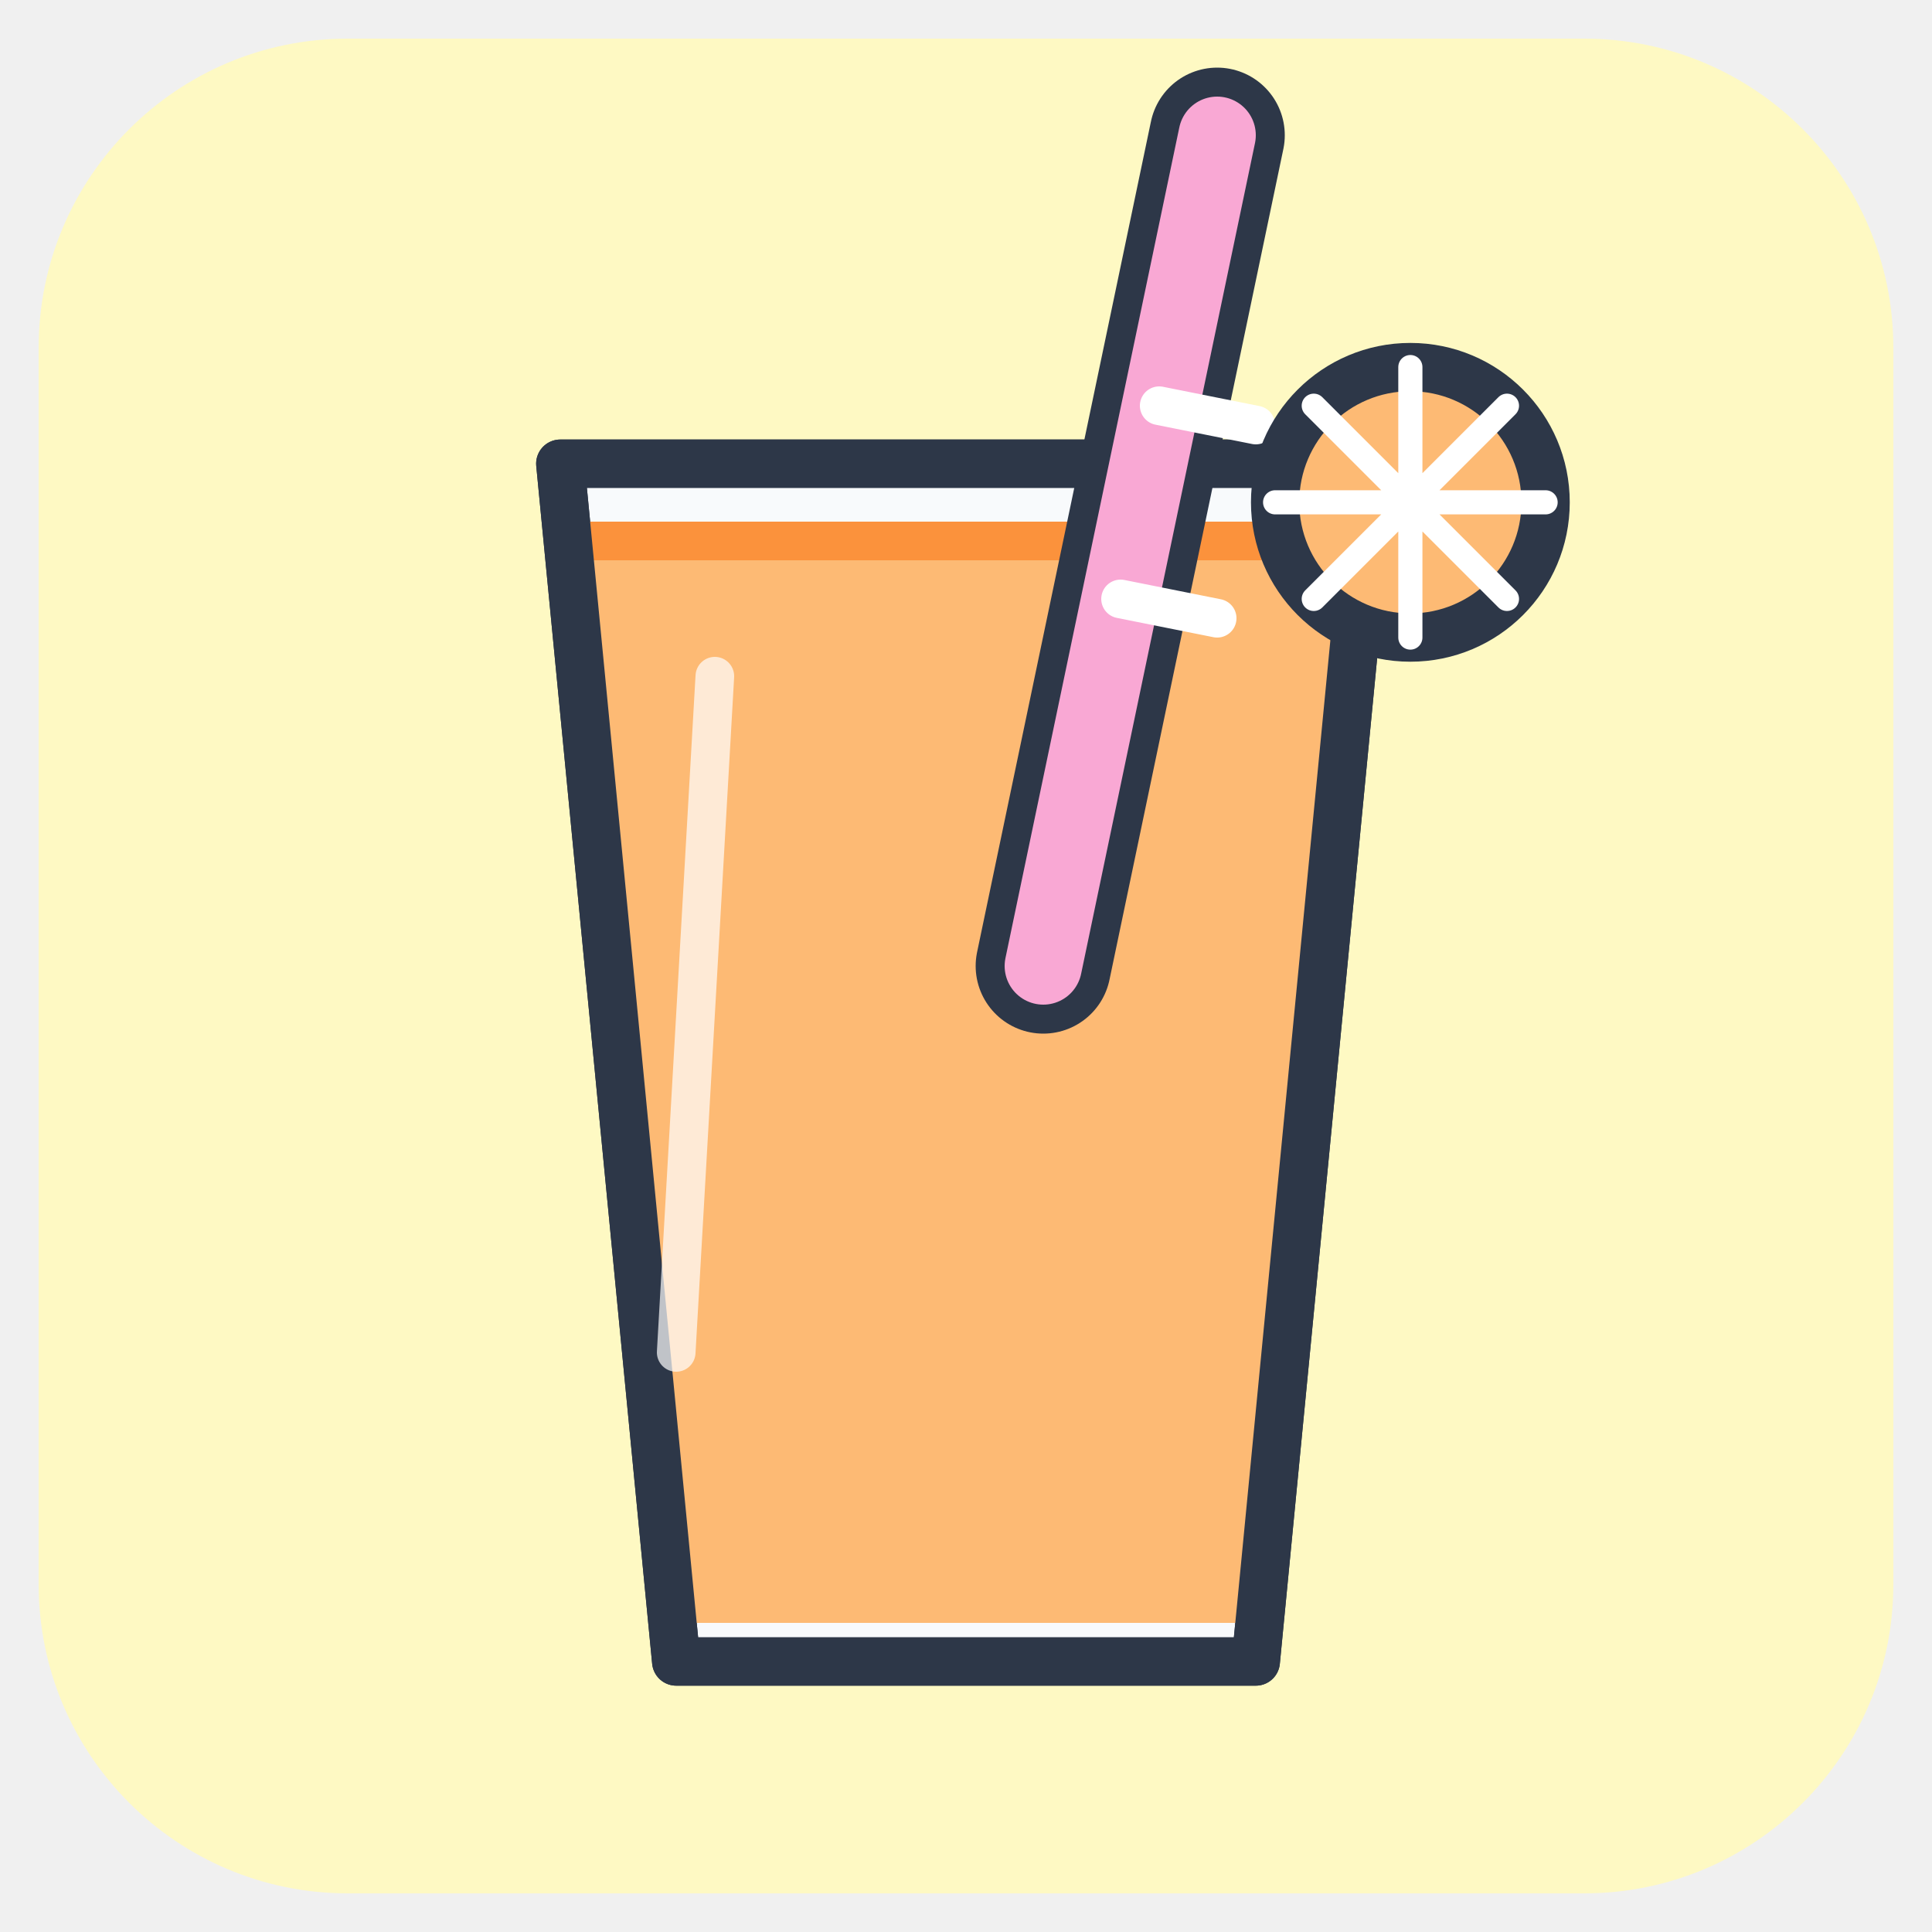
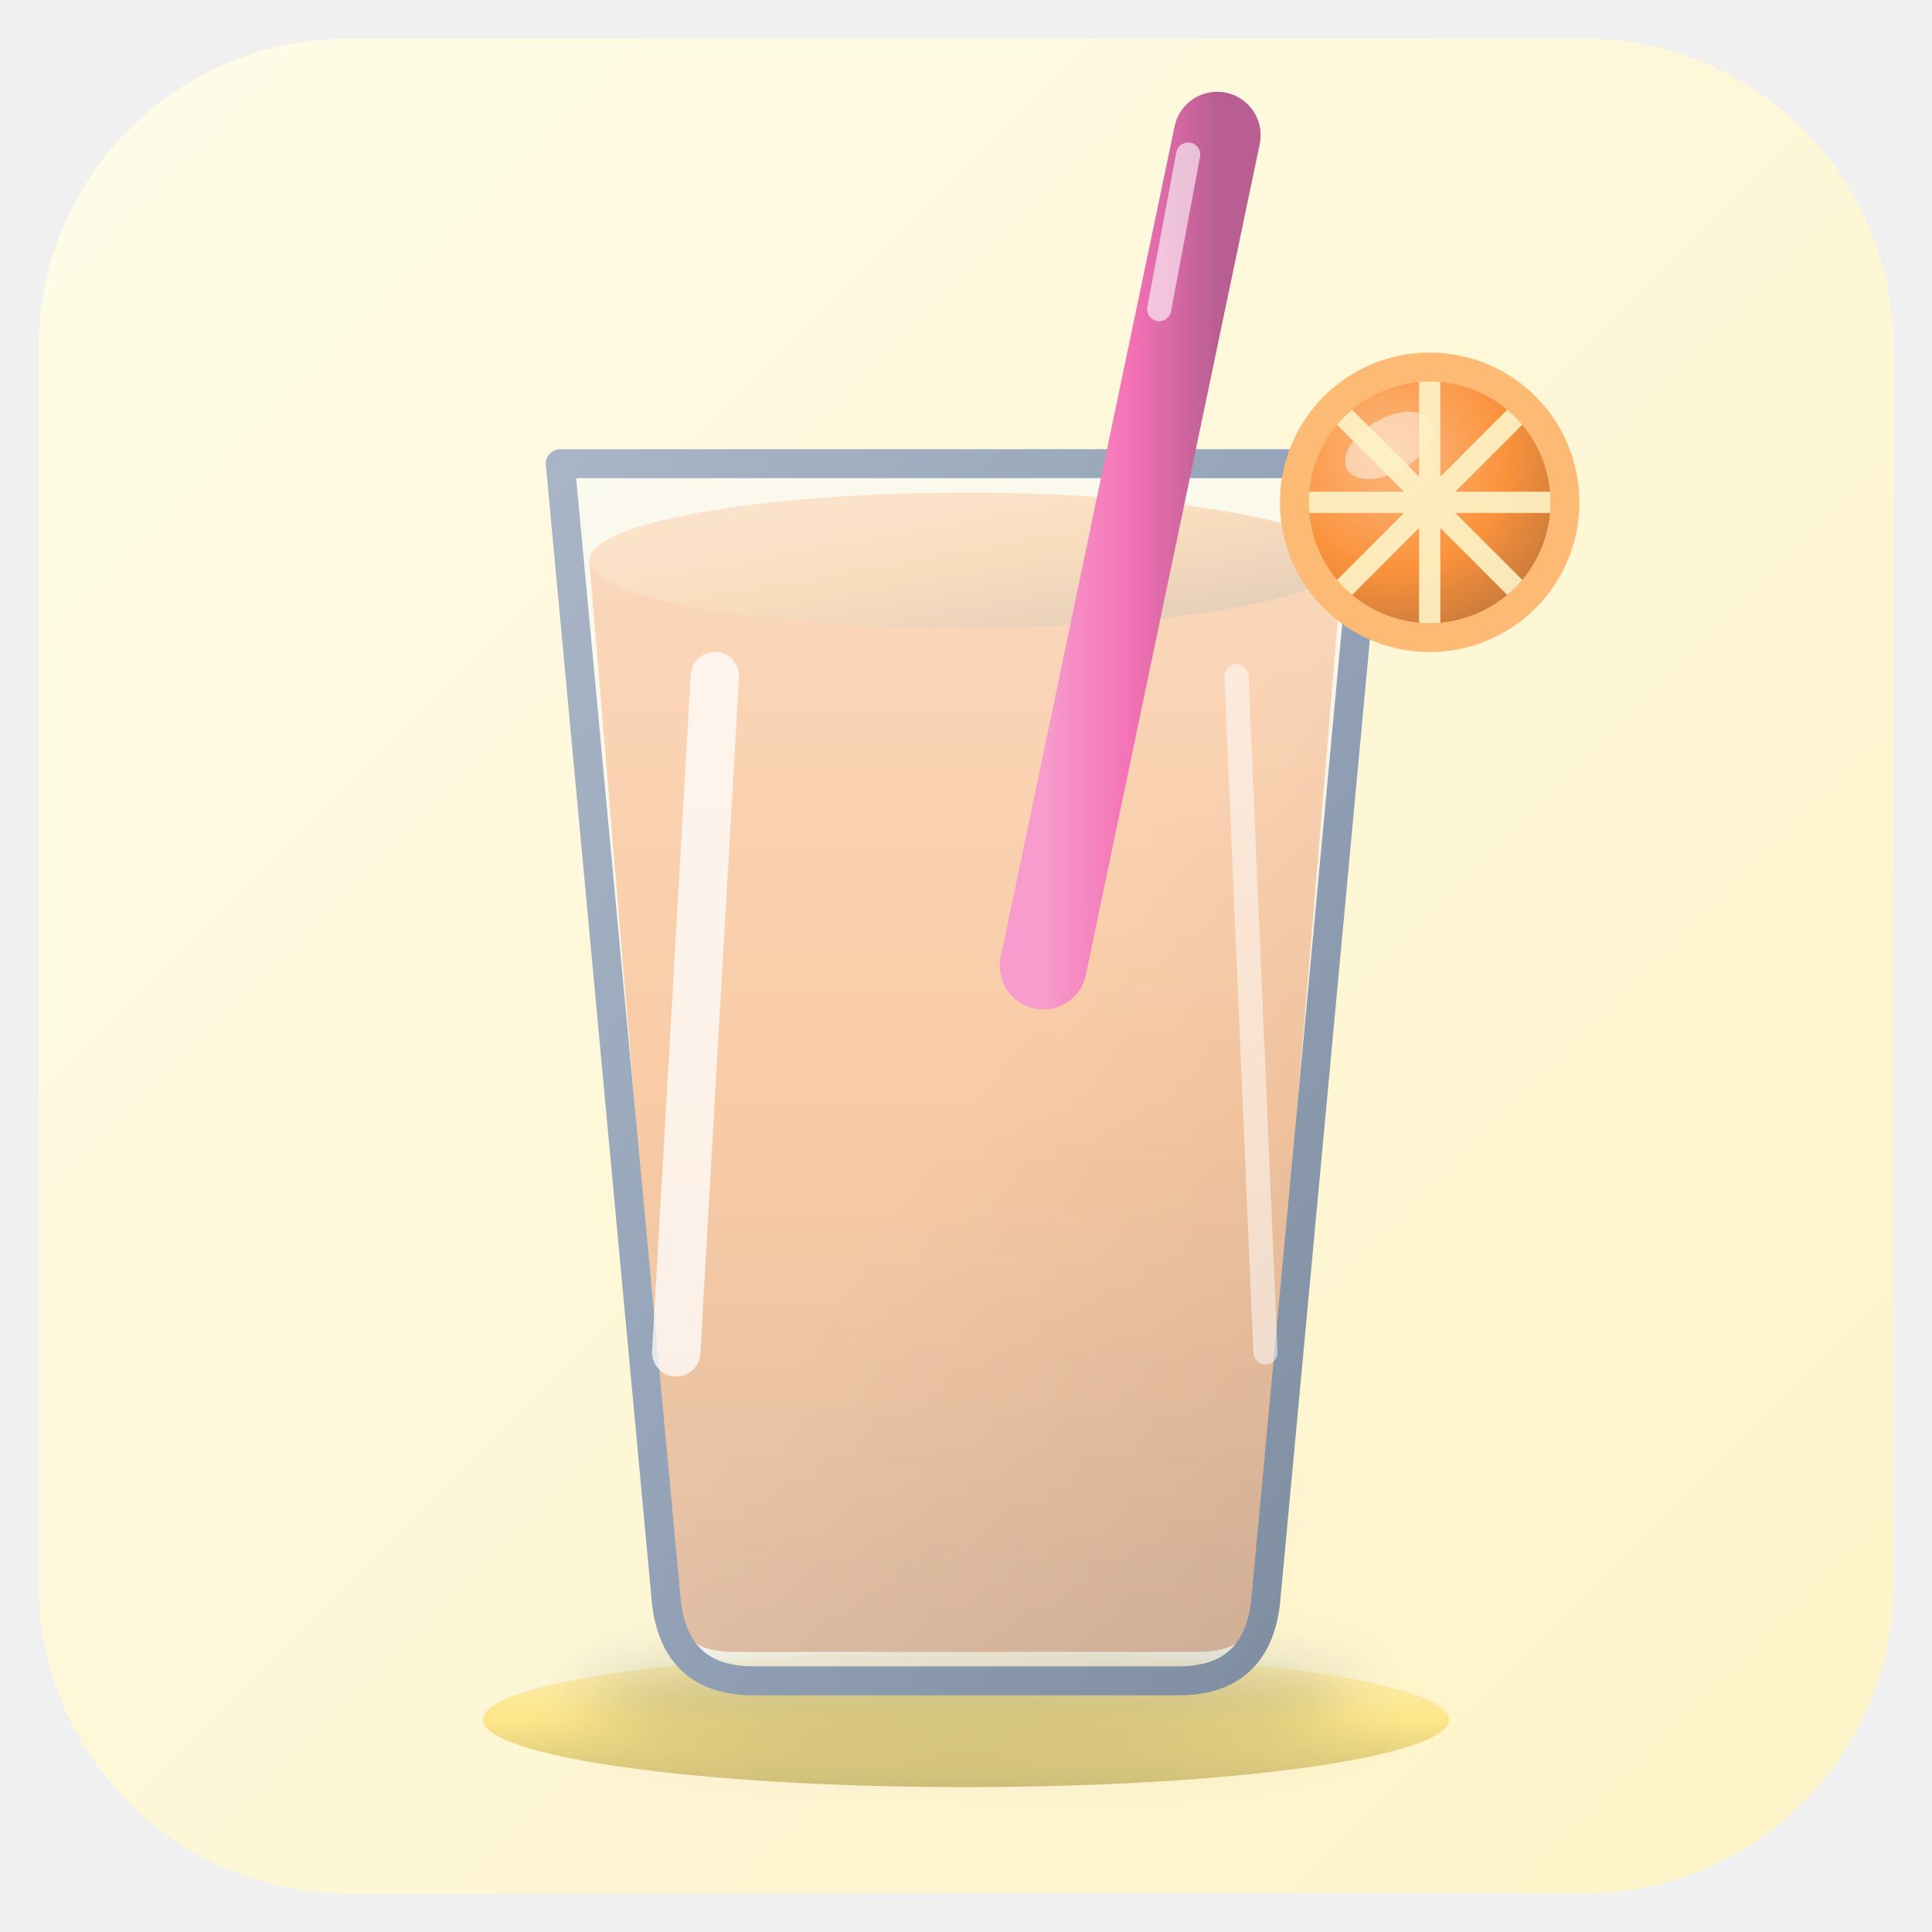
<svg xmlns="http://www.w3.org/2000/svg" viewBox="0 0 200 200" role="img" aria-label="מלא">
-   <rect x="4" y="4" width="192" height="192" rx="32" fill="#FEF9C3" />
-   <g stroke="#2D3748" stroke-width="5" stroke-linejoin="round" stroke-linecap="round">
-     <path d="M58 48 L142 48 L130 172 L70 172 Z" fill="#F8FAFC" />
-     <path d="M60 56 L140 56 L130 168 L70 168 Z" fill="#FDBA74" stroke="none" />
-     <path d="M60 56 L140 56" stroke="#FB923C" stroke-width="4" />
-     <path d="M58 48 L142 48 L130 172 L70 172 Z" fill="none" />
-     <path d="M126 14 L108 100" stroke-width="14" />
-     <path d="M126 14 L108 100" stroke="#F9A8D4" stroke-width="8" />
-     <path d="M120 42 L130 44 M116 62 L126 64" stroke="#fff" stroke-width="4" />
-     <circle cx="146" cy="52" r="14" fill="#FDBA74" />
-     <path d="M146 38 V66 M132 52 H160 M136 42 L156 62 M156 42 L136 62" stroke="#fff" stroke-width="2.5" />
-     <path d="M74 70 L70 140" stroke="#fff" stroke-width="4" opacity="0.7" />
-   </g>
+   <defs>
+     <linearGradient id="full-empty-word-g0" x1="0" y1="0" x2="1" y2="1">
+       <stop offset="0" stop-color="#FEFCE8" />
+       <stop offset="1" stop-color="#FEF3C7" />
+     </linearGradient>
+     <linearGradient id="full-empty-word-g1" x1="0" y1="0" x2="0" y2="1">
+       <stop offset="0" stop-color="#fef0b9" />
+       <stop offset=".5" stop-color="#FDE68A" />
+       <stop offset="1" stop-color="#d1c079" />
+     </linearGradient>
+     <linearGradient id="full-empty-word-g2" x1="0" y1="0" x2="0" y2="1">
+       <stop offset="0" stop-color="#fcad6d" />
+       <stop offset=".5" stop-color="#FB923C" />
+       <stop offset="1" stop-color="#c4783b" />
+     </linearGradient>
+     <linearGradient id="full-empty-word-g3" x1="0" y1="0" x2="1" y2="1">
+       <stop offset="0" stop-color="#fecf9e" />
+       <stop offset=".5" stop-color="#FDBA74" />
+       <stop offset="1" stop-color="#bf9163" />
+     </linearGradient>
+     <linearGradient id="full-empty-word-g4" x1="0" y1="0" x2="1" y2="1">
+       <stop offset="0" stop-color="#f8fafc" />
+       <stop offset=".5" stop-color="#F8FAFC" />
+       <stop offset="1" stop-color="#d1d4d9" />
+     </linearGradient>
+     <linearGradient id="full-empty-word-g5" x1="0" y1="0" x2="1" y2="1">
+       <stop offset="0" stop-color="#a9b5c6" />
+       <stop offset=".5" stop-color="#94A3B8" />
+       <stop offset="1" stop-color="#7d8b9e" />
+     </linearGradient>
+     <linearGradient id="full-empty-word-g6" x1="0" y1="0" x2="1" y2="0">
+       <stop offset="0" stop-color="#f79ccc" />
+       <stop offset=".5" stop-color="#F472B6" />
+       <stop offset="1" stop-color="#b85e92" />
+     </linearGradient>
+     <radialGradient id="full-empty-word-g7" cx="0.36" cy="0.32" r="0.78">
+       <stop offset="0" stop-color="#fcb880" />
+       <stop offset=".55" stop-color="#FB923C" />
+       <stop offset="1" stop-color="#b9733b" />
+     </radialGradient>
+     <filter id="full-empty-word-blur" x="-30%" y="-60%" width="160%" height="220%">
+       <feGaussianBlur stdDeviation="3" />
+     </filter>
+   </defs>
+   <rect x="4" y="4" width="192" height="192" rx="32" fill="url(#full-empty-word-g0)" />
+   <ellipse cx="100" cy="178" rx="50" ry="7" fill="url(#full-empty-word-g1)" />
+   <ellipse cx="100" cy="176" rx="40" ry="5" fill="#1E293B" opacity="0.2" filter="url(#full-empty-word-blur)" />
+   <path d="M61 58 L139 58 L130 166 Q130 171 124 171 L76 171 Q70 171 70 166 Z" fill="url(#full-empty-word-g2)" />
+   <ellipse cx="100" cy="58" rx="39" ry="7" fill="url(#full-empty-word-g3)" />
+   <path d="M58 48 L142 48 L131 166 Q130 174 122 174 L78 174 Q70 174 69 166 Z" fill="url(#full-empty-word-g4)" opacity=".55" />
+   <path d="M58 48 L142 48 L131 166 Q130 174 122 174 L78 174 Q70 174 69 166 Z" fill="none" stroke="url(#full-empty-word-g5)" stroke-width="3" stroke-linejoin="round" />
+   <path d="M74 70 L70 140" stroke="#fff" stroke-width="5" opacity=".75" stroke-linecap="round" />
+   <path d="M128 70 L131 140" stroke="#fff" stroke-width="2.5" opacity=".5" stroke-linecap="round" />
+   <path d="M126 14 L108 100" stroke="url(#full-empty-word-g6)" stroke-width="9" stroke-linecap="round" />
+   <path d="M123 16 L120 32" stroke="#fff" stroke-width="2.5" opacity=".6" stroke-linecap="round" />
+   <circle cx="148" cy="52" r="14" fill="url(#full-empty-word-g7)" />
+   <ellipse cx="143.8" cy="46.1" rx="5" ry="2.8" fill="#fff" opacity="0.45" transform="rotate(-30 143.8 46.1)" />
+   <path d="M148 38 V66 M134 52 H162 M138 42 L158 62 M158 42 L138 62" fill="none" stroke="#FEF3C7" stroke-width="2.2" stroke-linecap="round" stroke-linejoin="round" opacity="0.9" />
+   <circle cx="148" cy="52" r="14" fill="none" stroke="#FDBA74" stroke-width="3" />
</svg>
